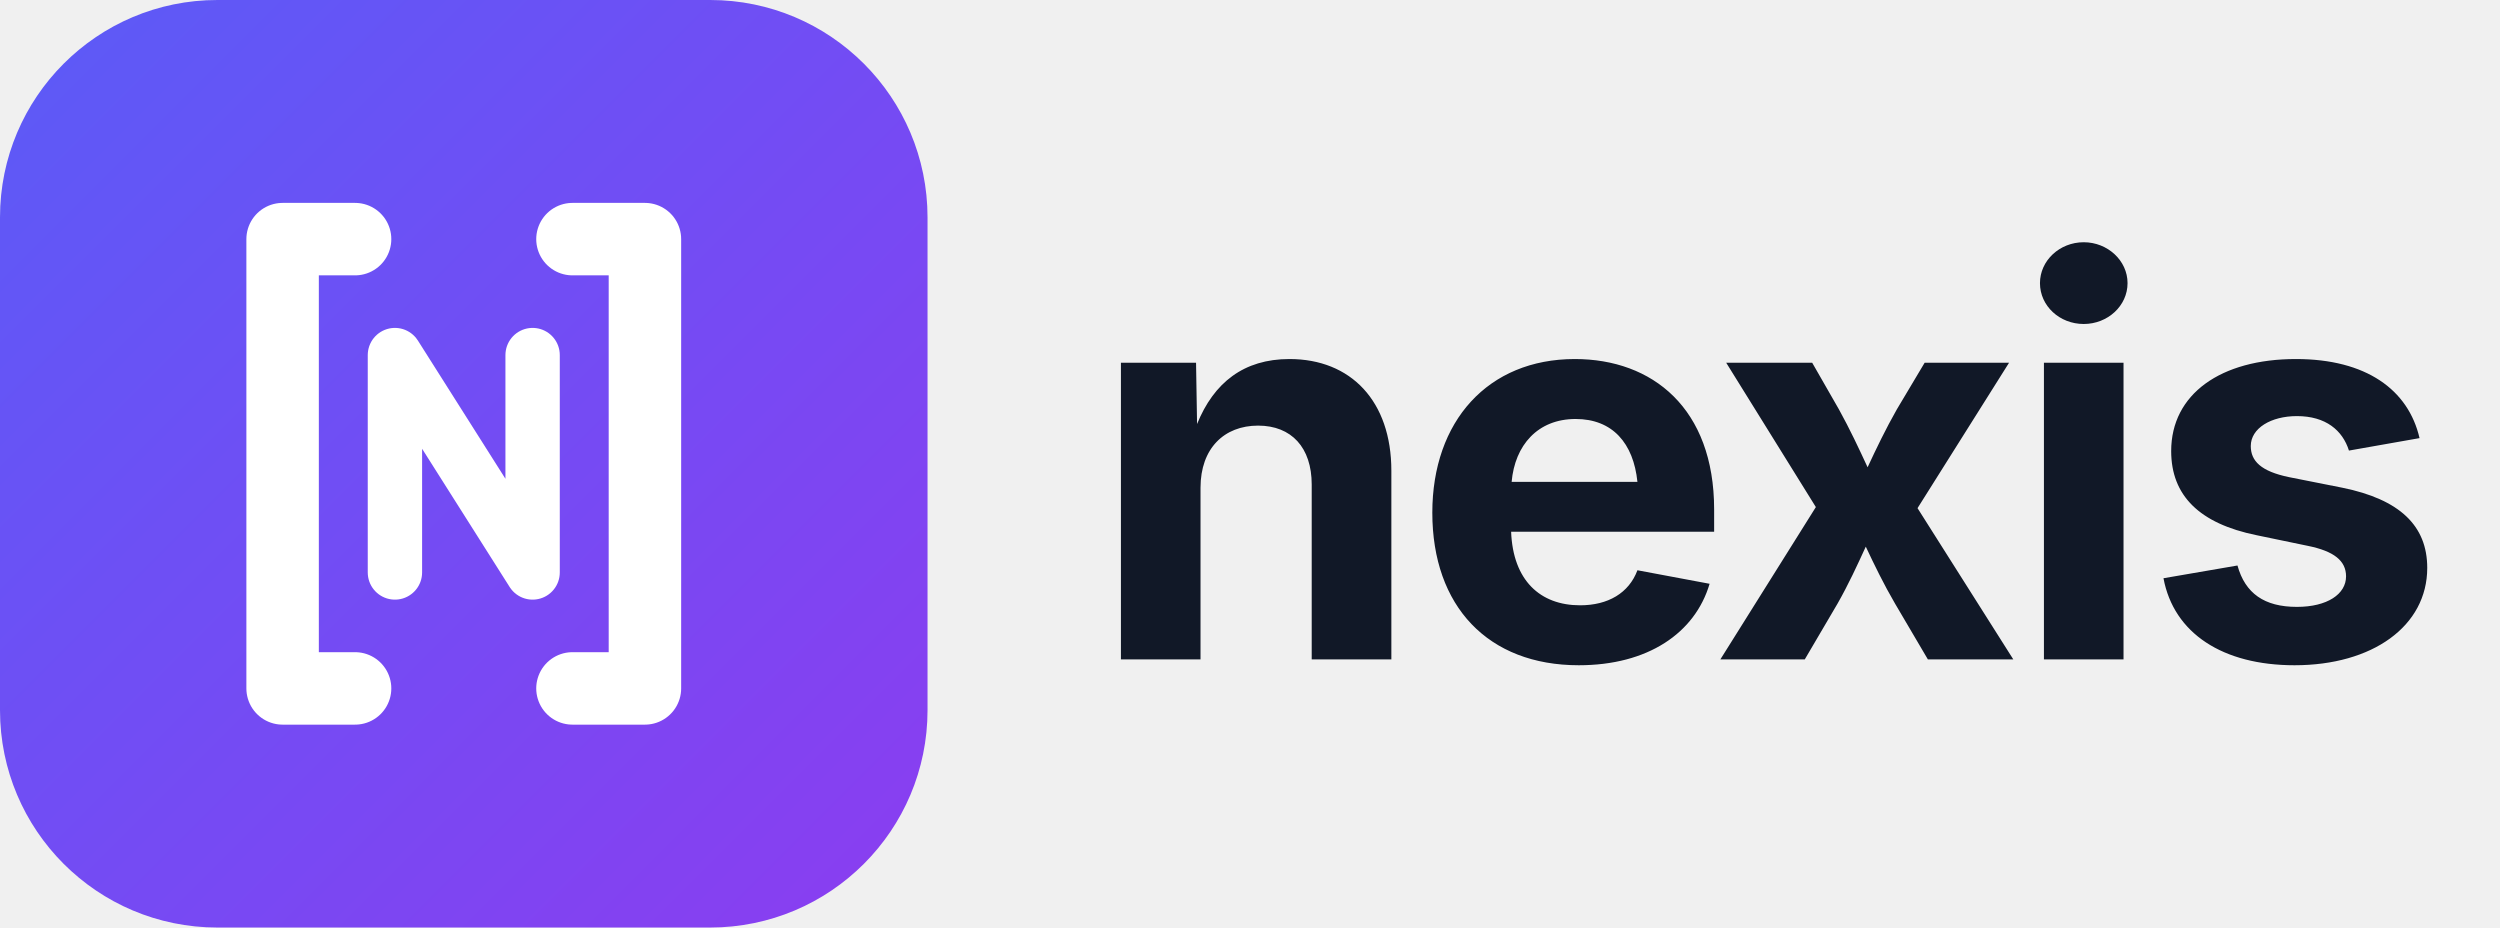
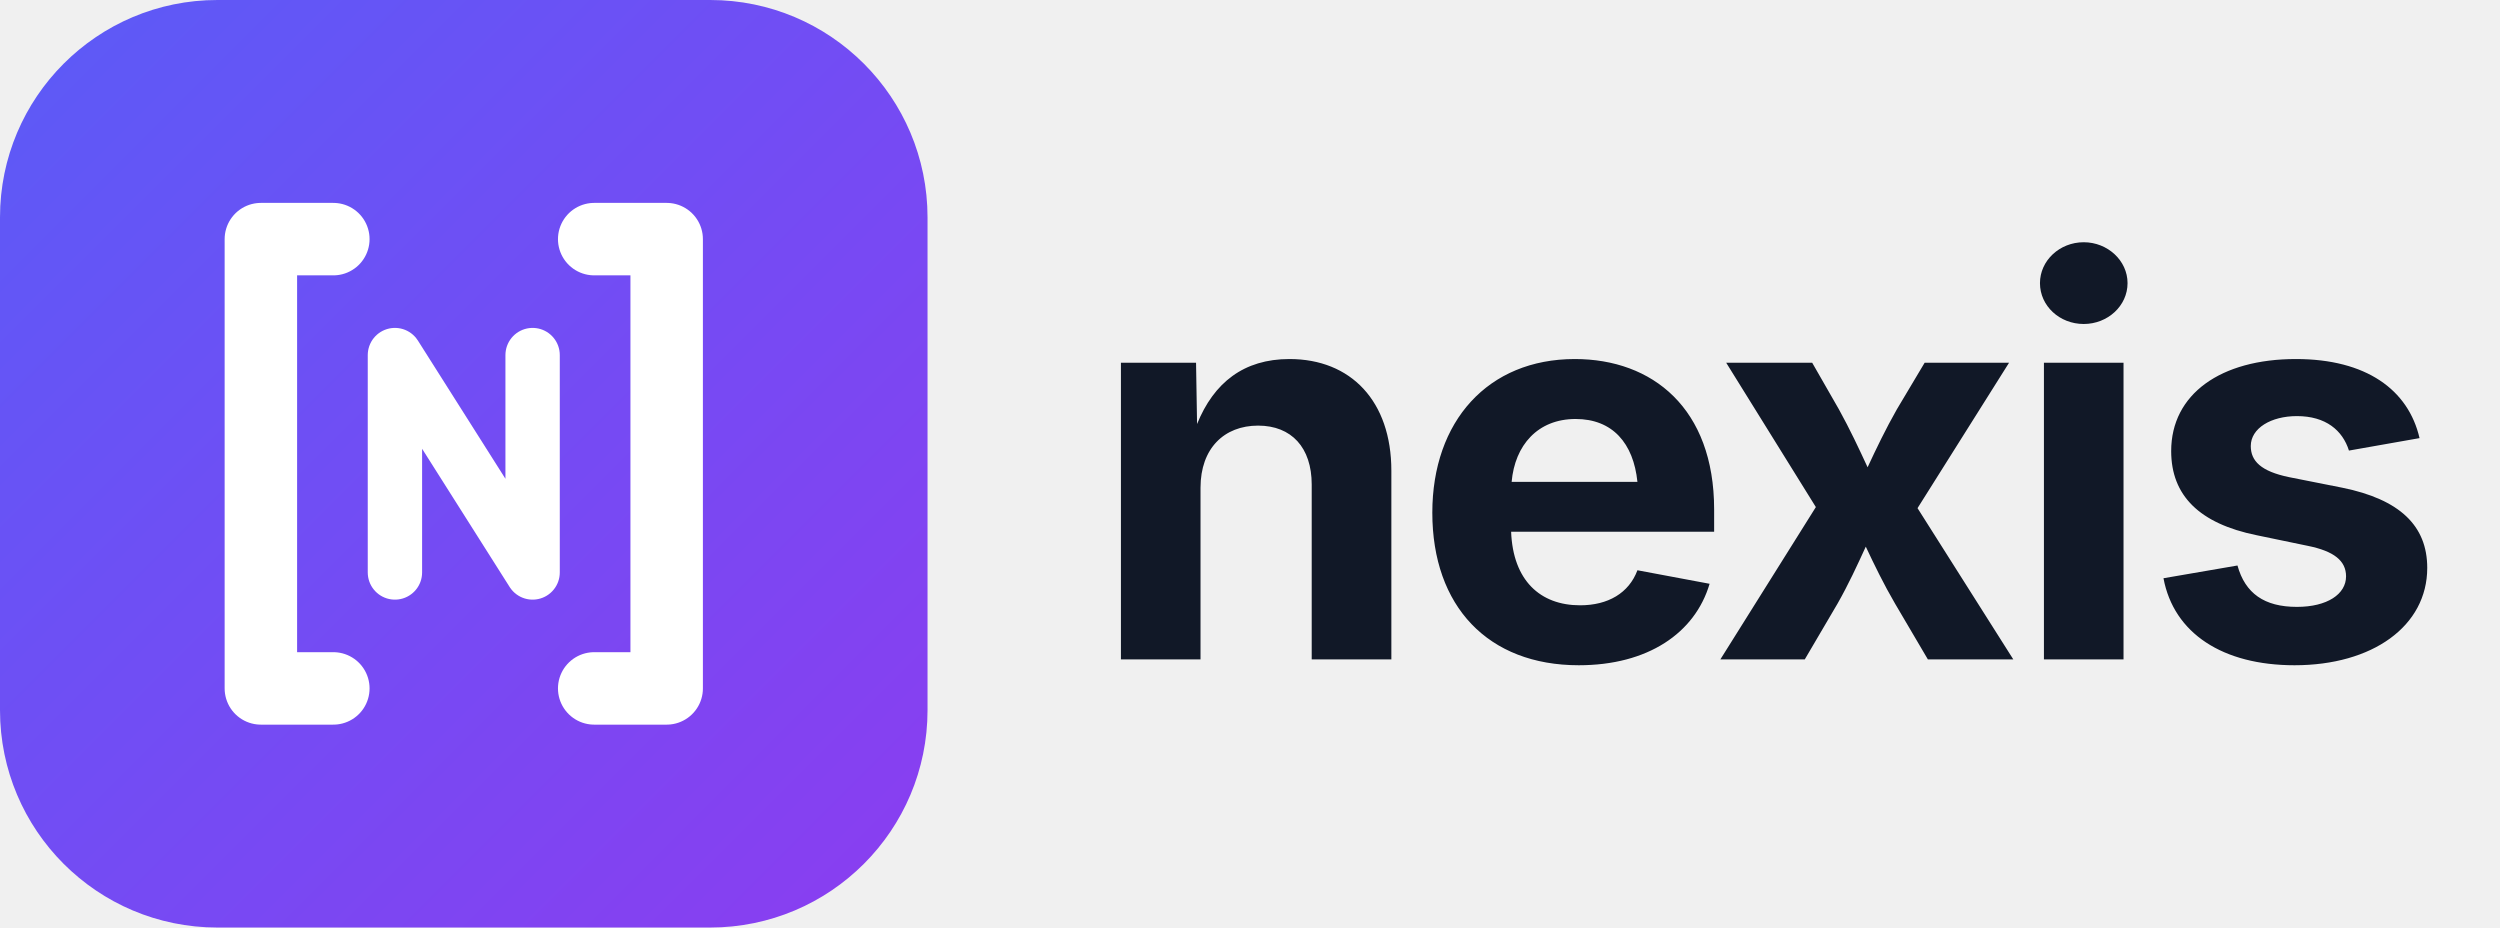
<svg xmlns="http://www.w3.org/2000/svg" viewBox="0 0 690 256" role="img" aria-label="nexis">
  <style>
    .word { fill: #111827; font: 700 150px "Inter", "SF Pro Display", "Helvetica Neue", Arial, sans-serif; letter-spacing: -4px; }
    @media (prefers-color-scheme: dark) { .word { fill: #F3F4F6; } }
  </style>
  <defs>
    <linearGradient id="nx-bg" x1="0" y1="0" x2="1" y2="1">
      <stop offset="0" stop-color="#5B5BF7" />
      <stop offset="1" stop-color="#8B3DF0" />
    </linearGradient>
  </defs>
  <rect width="256" height="256" rx="60" fill="url(#nx-bg)" />
  <g fill="none" stroke="#fff" stroke-width="20" stroke-linecap="round" stroke-linejoin="round">
-     <path d="M98 66 H 78 V 190 H 98" />
-     <path d="M158 66 H 178 V 190 H 158" />
+     <path d="M92 66 H 72 V 190 H 92" />
+     <path d="M164 66 H 184 V 190 H 164" />
  </g>
  <path d="M109 158 V98 L147 158 V98" fill="none" stroke="#fff" stroke-width="15" stroke-linecap="round" stroke-linejoin="round" />
  <text class="word" x="300" y="182">nexis</text>
</svg>
